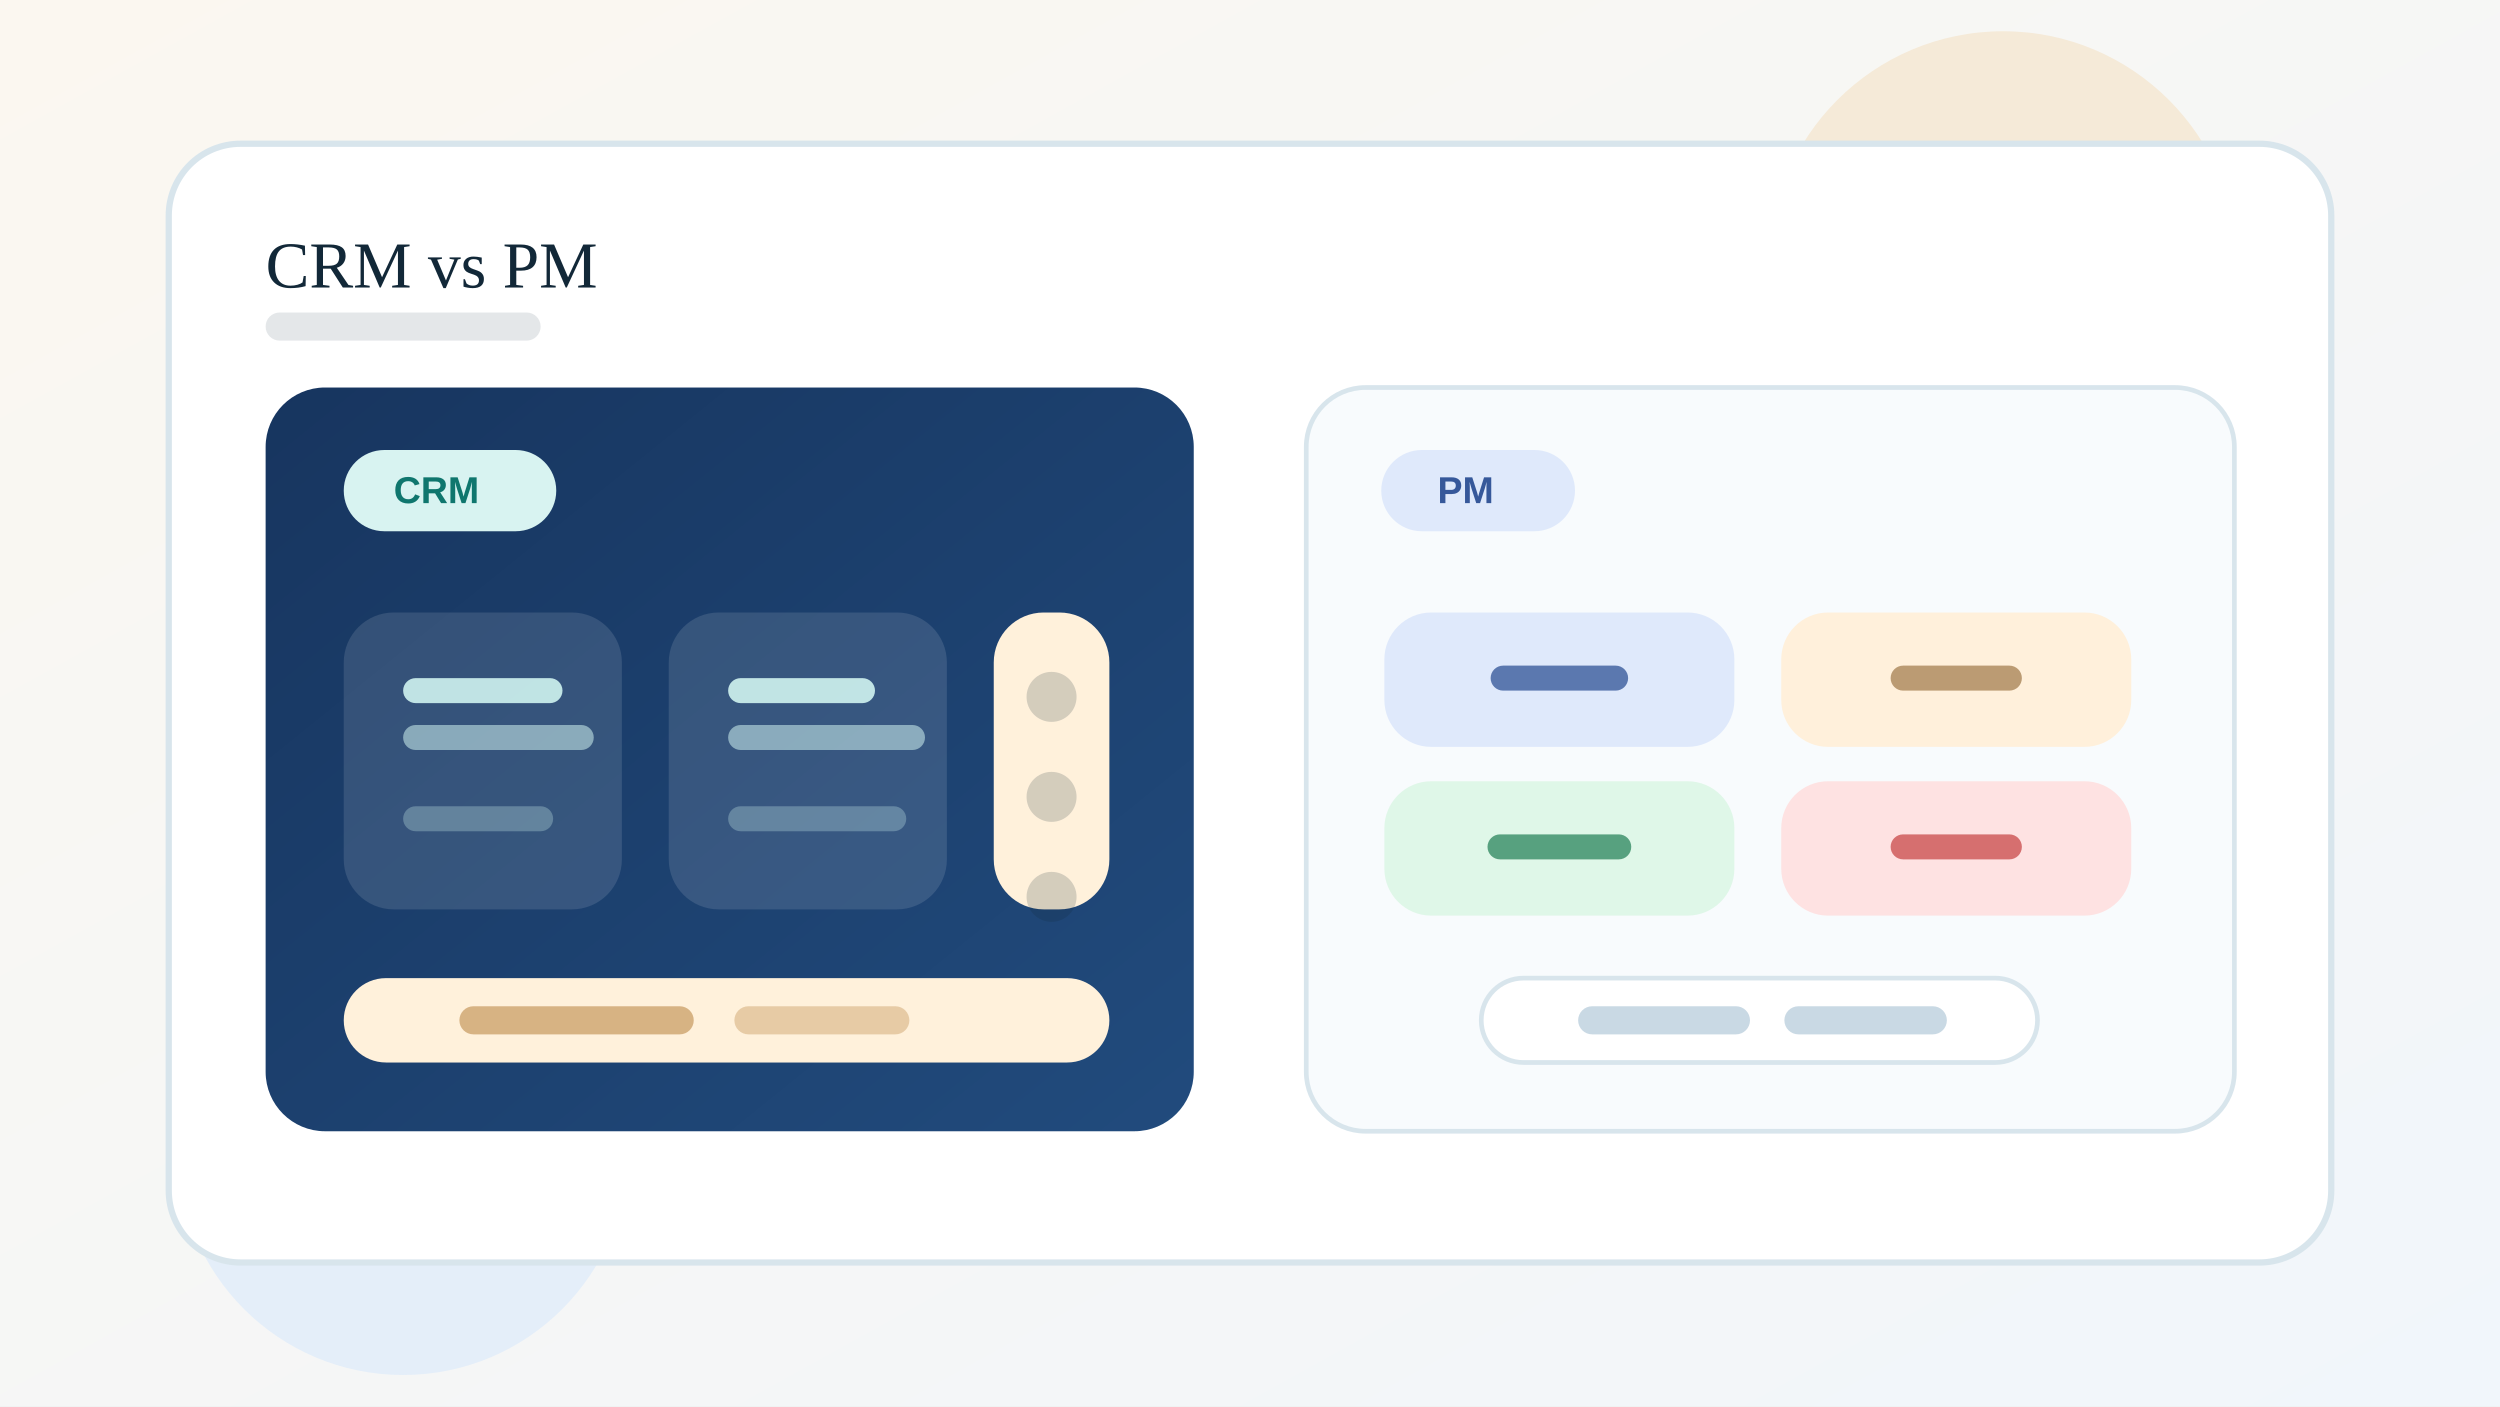
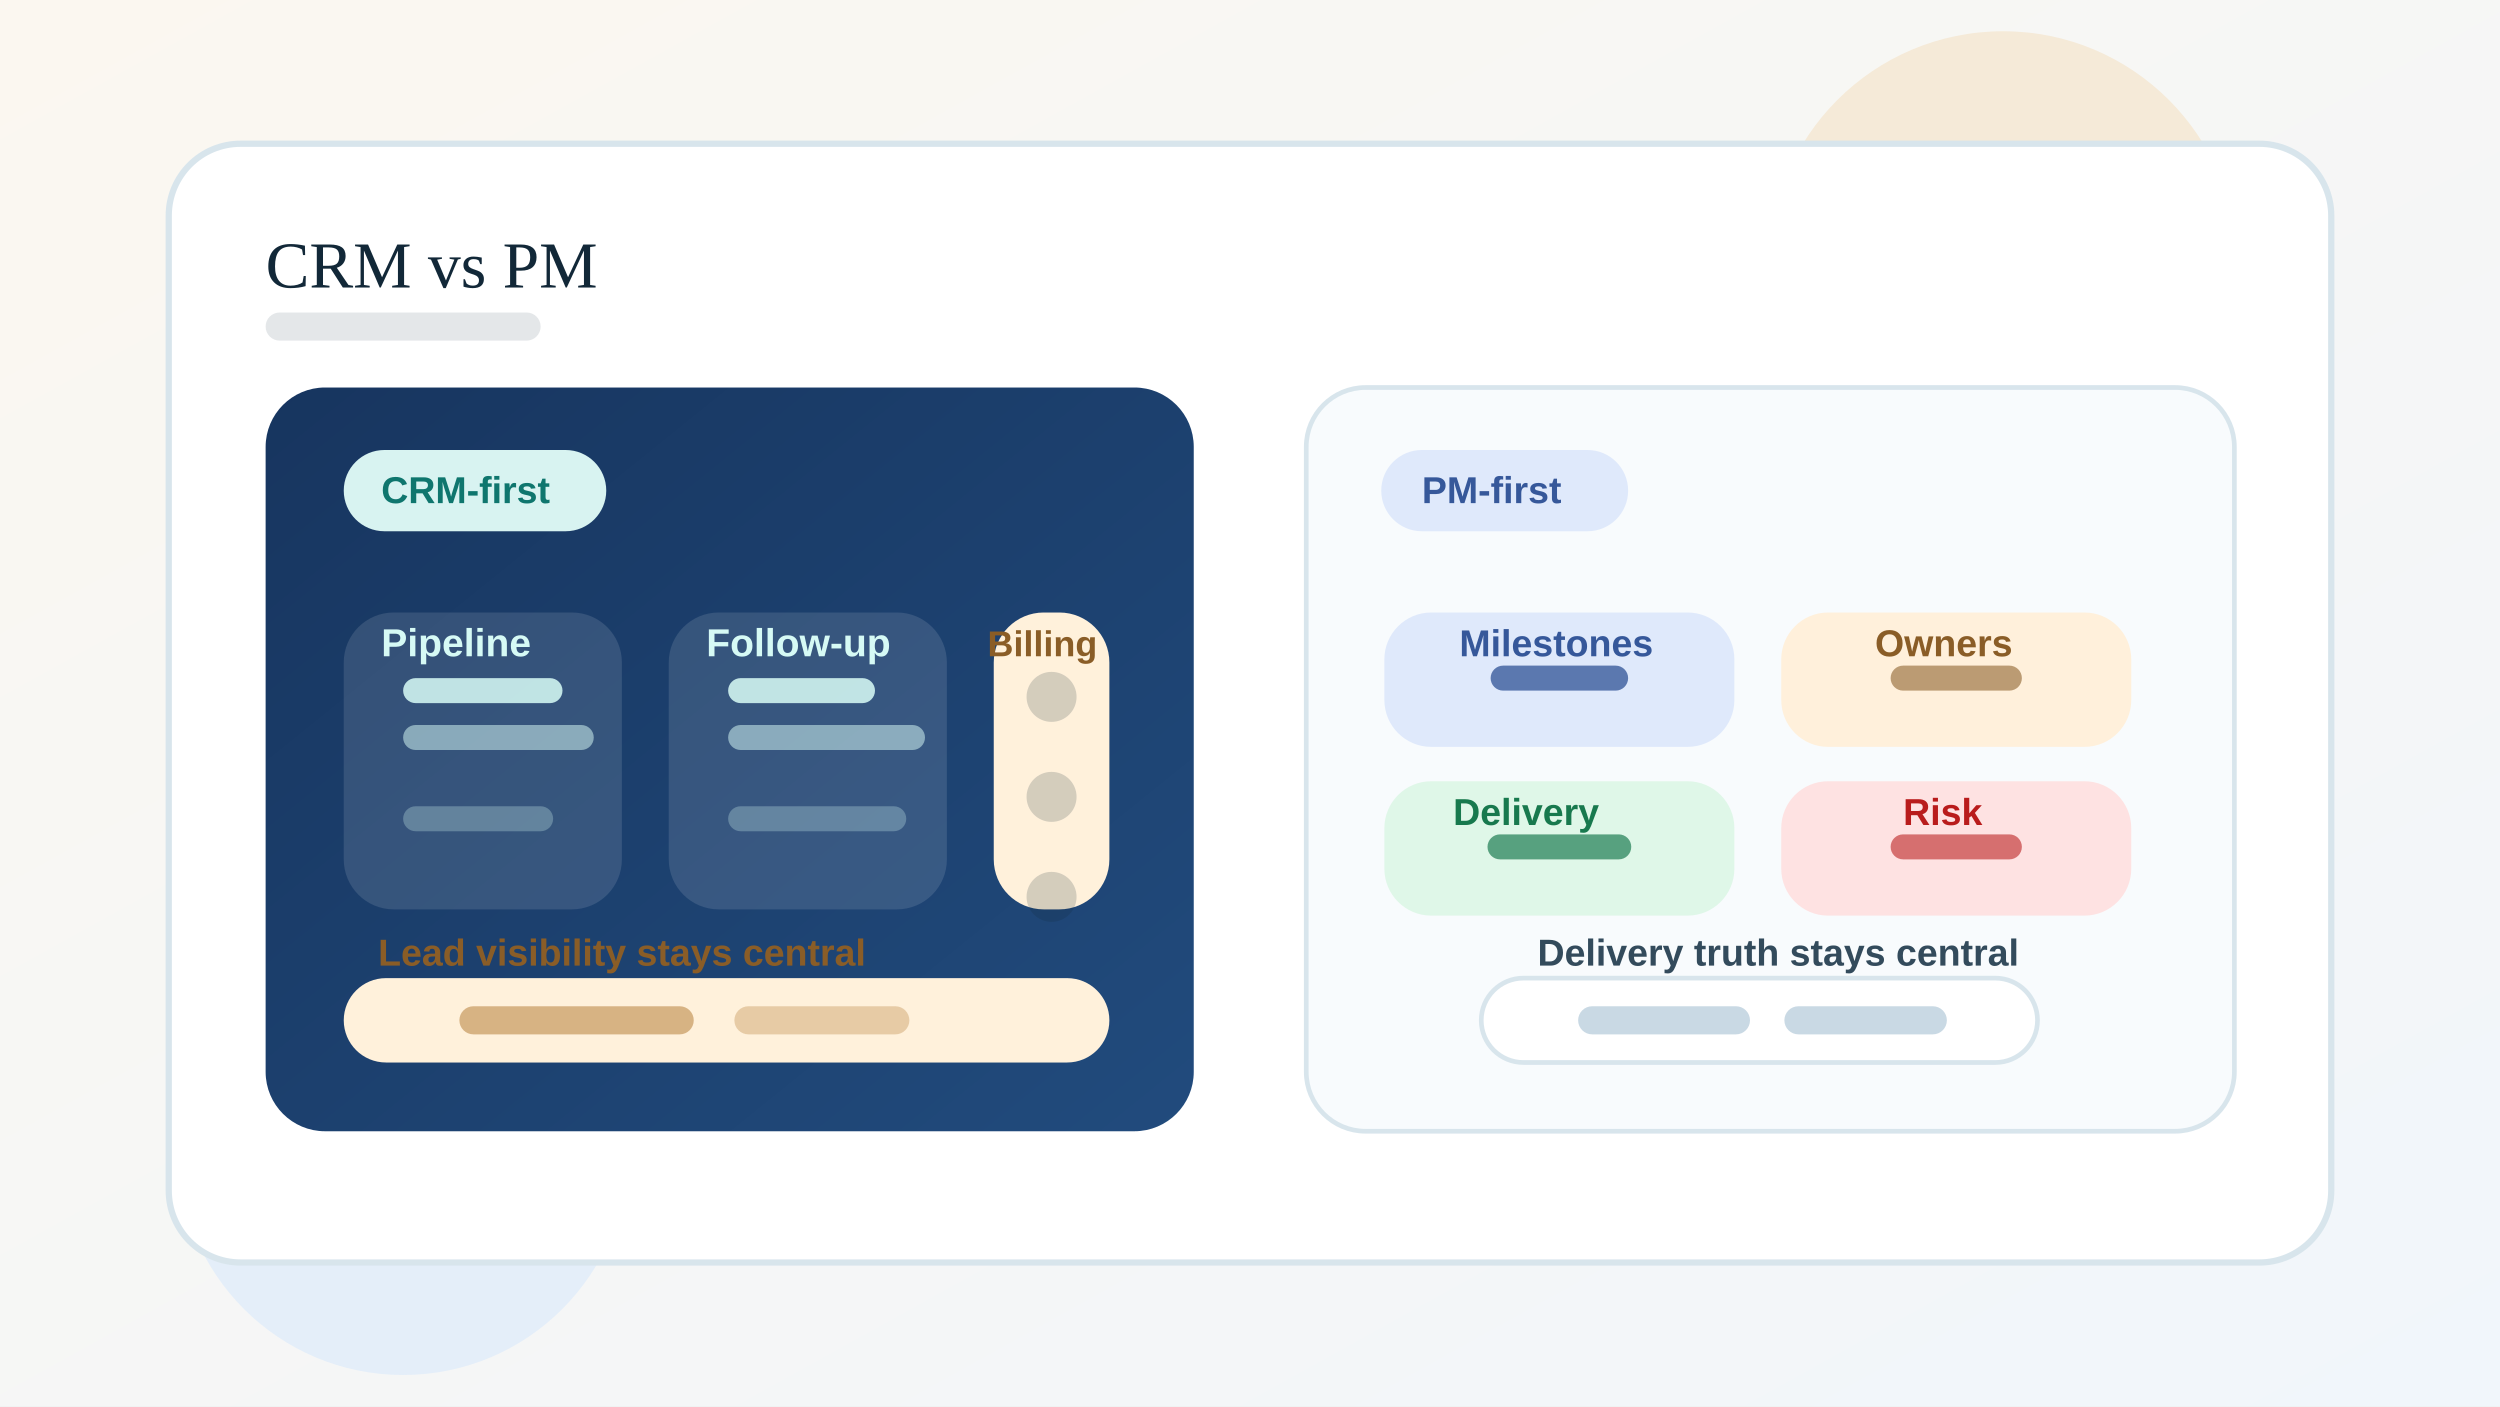
<svg xmlns="http://www.w3.org/2000/svg" viewBox="0 0 1600 900" role="img" aria-labelledby="title desc">
  <defs>
    <linearGradient id="compare-bg" x1="0%" y1="0%" x2="100%" y2="100%">
      <stop offset="0%" stop-color="#fbf7f0" />
      <stop offset="100%" stop-color="#f1f6fb" />
    </linearGradient>
    <linearGradient id="crm-panel" x1="0%" y1="0%" x2="100%" y2="100%">
      <stop offset="0%" stop-color="#17355f" />
      <stop offset="100%" stop-color="#214b7d" />
    </linearGradient>
  </defs>
  <rect width="1600" height="900" fill="url(#compare-bg)" />
  <circle cx="1282" cy="170" r="150" fill="#f5ead8" />
  <circle cx="258" cy="736" r="144" fill="#e4eef9" />
  <rect x="108" y="92" width="1384" height="716" rx="46" fill="#ffffff" stroke="#d8e5ec" stroke-width="4" />
  <text x="170" y="184" font-family="Georgia, 'Times New Roman', serif" font-size="42" fill="#122838">CRM vs PM</text>
  <rect x="170" y="200" width="176" height="18" rx="9" fill="#173042" opacity=".12" />
  <rect x="170" y="248" width="594" height="476" rx="38" fill="url(#crm-panel)" />
  <rect x="836" y="248" width="594" height="476" rx="38" fill="#f8fbfd" stroke="#d8e5ec" stroke-width="3" />
-   <rect x="220" y="288" width="136" height="52" rx="26" fill="#d8f3f1" />
-   <text x="252" y="322" font-family="Arial, sans-serif" font-size="24" font-weight="700" fill="#0f766e">CRM</text>
-   <rect x="884" y="288" width="124" height="52" rx="26" fill="#dfe9fb" />
-   <text x="920" y="322" font-family="Arial, sans-serif" font-size="24" font-weight="700" fill="#36589a">PM</text>
+   <rect x="220" y="288" width="168" height="52" rx="26" fill="#d8f3f1" />
+   <text x="244" y="322" font-family="Arial, sans-serif" font-size="24" font-weight="700" fill="#0f766e">CRM-first</text>
+   <rect x="884" y="288" width="158" height="52" rx="26" fill="#dfe9fb" />
+   <text x="910" y="322" font-family="Arial, sans-serif" font-size="24" font-weight="700" fill="#36589a">PM-first</text>
  <rect x="220" y="392" width="178" height="190" rx="32" fill="#ffffff" opacity=".12" />
  <rect x="428" y="392" width="178" height="190" rx="32" fill="#ffffff" opacity=".12" />
  <rect x="636" y="392" width="74" height="190" rx="32" fill="#fff1db" />
+   <text x="244" y="420" font-family="Arial, sans-serif" font-size="25" font-weight="700" fill="#d6faf5">Pipeline</text>
+   <text x="452" y="420" font-family="Arial, sans-serif" font-size="25" font-weight="700" fill="#d6faf5">Follow-up</text>
+   <text x="632" y="420" font-family="Arial, sans-serif" font-size="23" font-weight="700" fill="#8a5d27">Billing</text>
  <rect x="258" y="434" width="102" height="16" rx="8" fill="#d6faf5" opacity=".86" />
  <rect x="258" y="464" width="122" height="16" rx="8" fill="#d6faf5" opacity=".52" />
  <rect x="258" y="516" width="96" height="16" rx="8" fill="#d6faf5" opacity=".28" />
  <rect x="466" y="434" width="94" height="16" rx="8" fill="#d6faf5" opacity=".86" />
  <rect x="466" y="464" width="126" height="16" rx="8" fill="#d6faf5" opacity=".52" />
  <rect x="466" y="516" width="114" height="16" rx="8" fill="#d6faf5" opacity=".28" />
  <circle cx="673" cy="446" r="16" fill="#102633" opacity=".18" />
  <circle cx="673" cy="510" r="16" fill="#102633" opacity=".18" />
  <circle cx="673" cy="574" r="16" fill="#102633" opacity=".18" />
  <rect x="220" y="626" width="490" height="54" rx="27" fill="#fff1db" />
+   <text x="242" y="618" font-family="Arial, sans-serif" font-size="24" font-weight="700" fill="#8a5d27">Lead visibility stays central</text>
  <rect x="294" y="644" width="150" height="18" rx="9" fill="#b8823f" opacity=".56" />
  <rect x="470" y="644" width="112" height="18" rx="9" fill="#b8823f" opacity=".34" />
  <rect x="886" y="392" width="224" height="86" rx="30" fill="#dfe9fb" />
  <rect x="886" y="500" width="224" height="86" rx="30" fill="#dff7e8" />
  <rect x="1140" y="392" width="224" height="86" rx="30" fill="#fff0db" />
  <rect x="1140" y="500" width="224" height="86" rx="30" fill="#fee2e2" />
+   <text x="934" y="420" font-family="Arial, sans-serif" font-size="24" font-weight="700" fill="#36589a">Milestones</text>
+   <text x="930" y="528" font-family="Arial, sans-serif" font-size="24" font-weight="700" fill="#18794e">Delivery</text>
+   <text x="1200" y="420" font-family="Arial, sans-serif" font-size="24" font-weight="700" fill="#8a5d27">Owners</text>
+   <text x="1218" y="528" font-family="Arial, sans-serif" font-size="24" font-weight="700" fill="#b91c1c">Risk</text>
  <rect x="954" y="426" width="88" height="16" rx="8" fill="#36589a" opacity=".78" />
  <rect x="952" y="534" width="92" height="16" rx="8" fill="#18794e" opacity=".68" />
  <rect x="1210" y="426" width="84" height="16" rx="8" fill="#8a5d27" opacity=".58" />
  <rect x="1210" y="534" width="84" height="16" rx="8" fill="#b91c1c" opacity=".58" />
  <rect x="948" y="626" width="356" height="54" rx="27" fill="#ffffff" stroke="#d8e5ec" stroke-width="3" />
+   <text x="984" y="618" font-family="Arial, sans-serif" font-size="24" font-weight="700" fill="#334b5c">Delivery truth stays central</text>
  <rect x="1010" y="644" width="110" height="18" rx="9" fill="#c9d9e4" />
  <rect x="1142" y="644" width="104" height="18" rx="9" fill="#c9d9e4" />
</svg>
